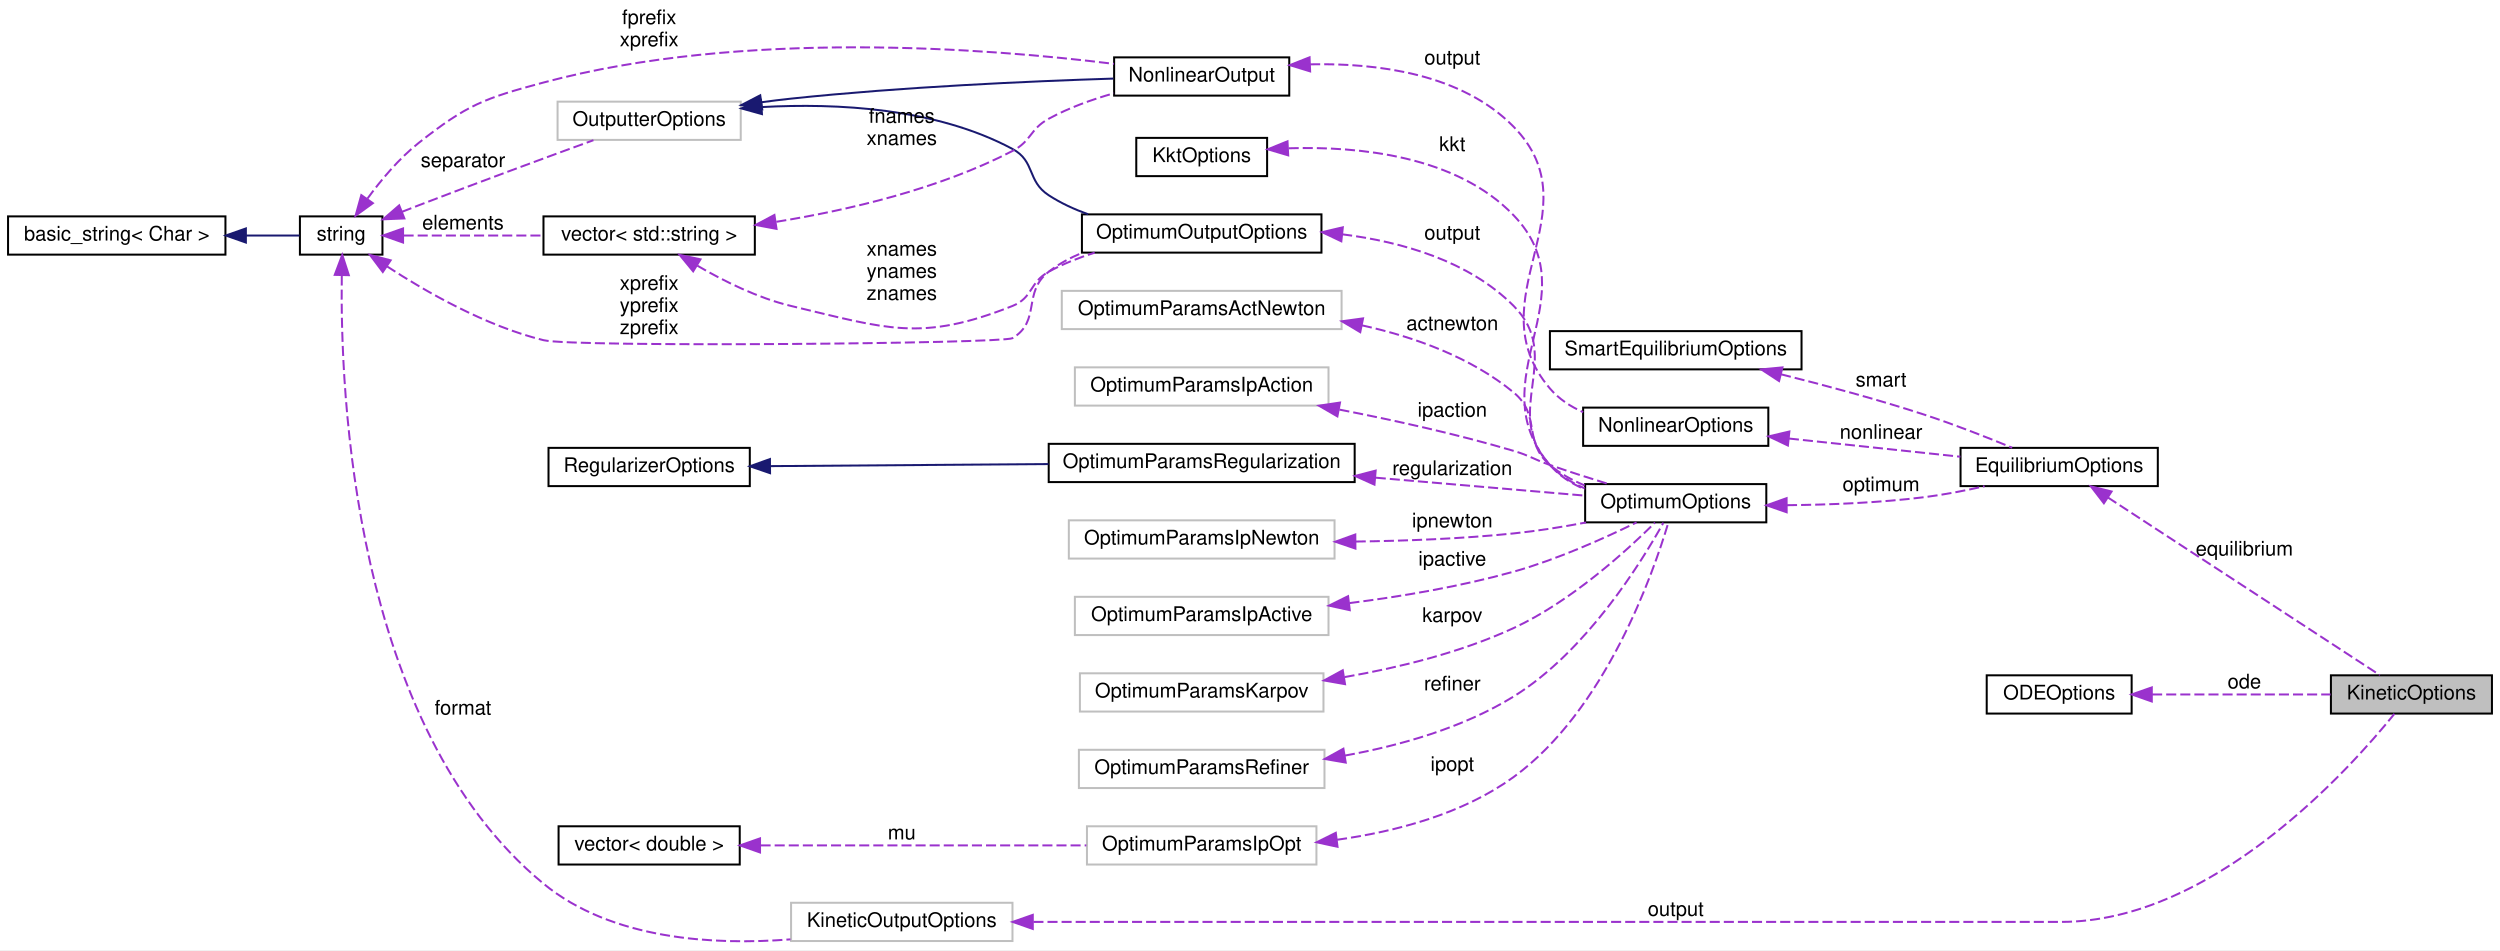
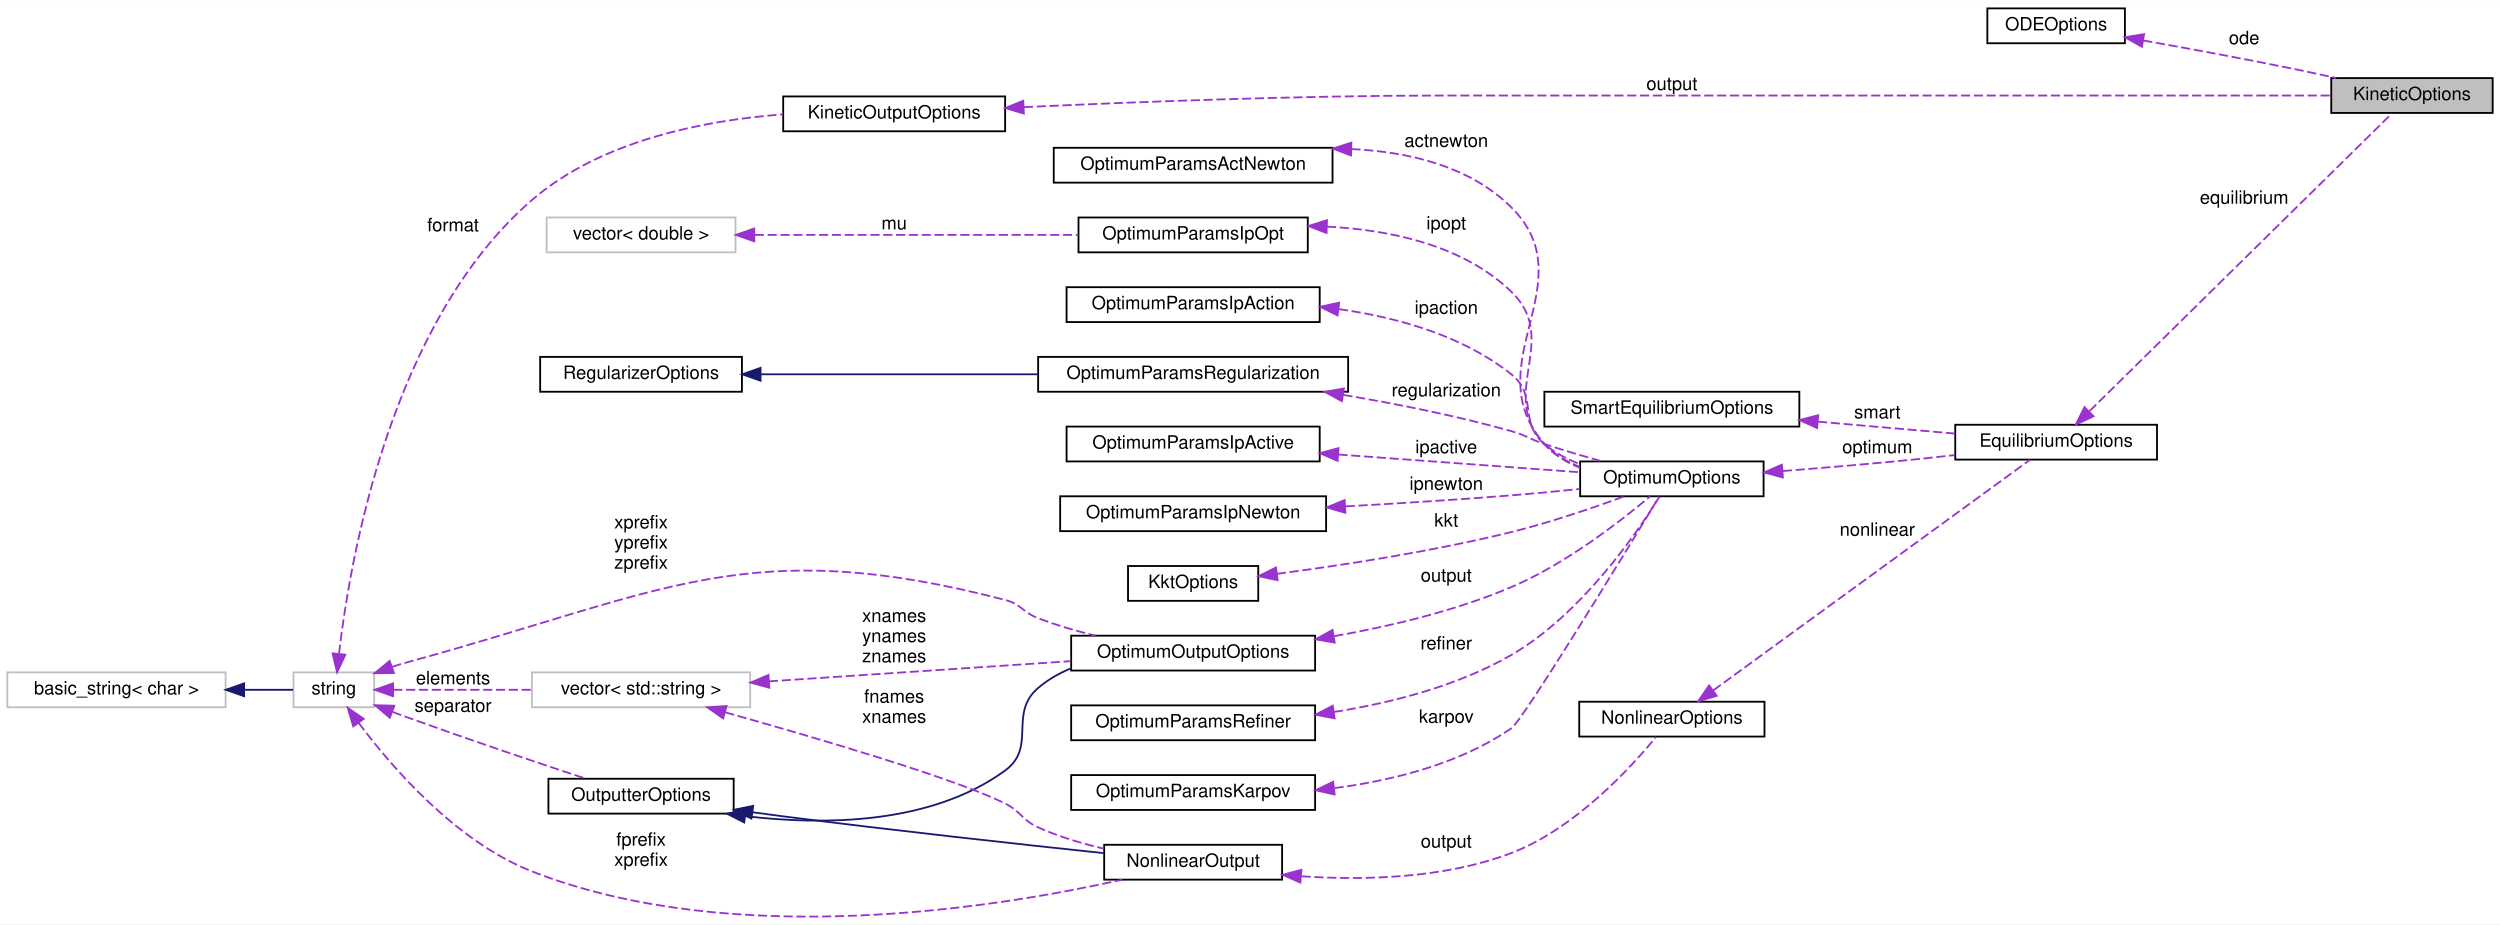
- <svg xmlns="http://www.w3.org/2000/svg" xmlns:xlink="http://www.w3.org/1999/xlink" width="1242pt" height="472pt" viewBox="0.00 0.00 1242.00 472.00">
-   <g id="graph0" class="graph" transform="scale(1 1) rotate(0) translate(4 468)">
-     <polygon fill="white" stroke="transparent" points="-4,4 -4,-468 1238,-468 1238,4 -4,4" />
+ <svg xmlns="http://www.w3.org/2000/svg" xmlns:xlink="http://www.w3.org/1999/xlink" width="1363pt" height="504pt" viewBox="0.00 0.00 1363.00 503.85">
+   <g id="graph0" class="graph" transform="scale(1 1) rotate(0) translate(4 499.85)">
+     <polygon fill="white" stroke="transparent" points="-4,4 -4,-499.85 1359,-499.85 1359,4 -4,4" />
    <g id="node1" class="node">
      <g id="a_node1">
        <a xlink:title="A struct to describe the options for a chemical kinetics calculation.">
-           <polygon fill="#bfbfbf" stroke="black" points="1154,-113.5 1154,-132.5 1234,-132.5 1234,-113.5 1154,-113.5" />
-           <text text-anchor="middle" x="1194" y="-120.5" font-family="Helvetica,sans-Serif" font-size="10.00">KineticOptions</text>
+           <polygon fill="#bfbfbf" stroke="black" points="1267,-438.35 1267,-457.35 1355,-457.35 1355,-438.35 1267,-438.35" />
+           <text text-anchor="middle" x="1311" y="-445.35" font-family="Helvetica,sans-Serif" font-size="10.00">KineticOptions</text>
        </a>
      </g>
    </g>
    <g id="node2" class="node">
      <g id="a_node2">
-         <a xlink:href="structReaktoro_1_1EquilibriumOptions.html" target="_top" xlink:title="The options for the equilibrium calculations.">
-           <polygon fill="white" stroke="black" points="970,-226.5 970,-245.5 1068,-245.5 1068,-226.5 970,-226.5" />
-           <text text-anchor="middle" x="1019" y="-233.5" font-family="Helvetica,sans-Serif" font-size="10.00">EquilibriumOptions</text>
+         <a xlink:href="structReaktoro_1_1ODEOptions.html" target="_top" xlink:title="A struct that defines the options for the ODESolver.">
+           <polygon fill="white" stroke="black" points="1079.5,-476.35 1079.5,-495.35 1154.5,-495.35 1154.5,-476.35 1079.5,-476.35" />
+           <text text-anchor="middle" x="1117" y="-483.35" font-family="Helvetica,sans-Serif" font-size="10.00">ODEOptions</text>
        </a>
      </g>
    </g>
    <g id="edge1" class="edge">
-       <path fill="none" stroke="#9a32cd" stroke-dasharray="5,2" d="M1043.2,-220.85C1079.38,-197.22 1148.19,-152.27 1178.29,-132.61" />
-       <polygon fill="#9a32cd" stroke="#9a32cd" points="1041.21,-217.97 1034.75,-226.37 1045.04,-223.83 1041.21,-217.97" />
-       <text text-anchor="middle" x="1111" y="-192" font-family="Helvetica,sans-Serif" font-size="10.00"> equilibrium</text>
+       <path fill="none" stroke="#9a32cd" stroke-dasharray="5,2" d="M1164.49,-477.85C1189.57,-473.41 1221.04,-467.62 1249,-461.85 1255.7,-460.47 1262.8,-458.92 1269.7,-457.37" />
+       <polygon fill="#9a32cd" stroke="#9a32cd" points="1163.75,-474.43 1154.51,-479.61 1164.96,-481.32 1163.75,-474.43" />
+       <text text-anchor="middle" x="1219.5" y="-475.85" font-family="Helvetica,sans-Serif" font-size="10.00"> ode</text>
    </g>
    <g id="node3" class="node">
      <g id="a_node3">
-         <a xlink:href="structReaktoro_1_1OptimumOptions.html" target="_top" xlink:title="A type that describes the options of a optimisation calculation.">
-           <polygon fill="white" stroke="black" points="783.5,-208.5 783.5,-227.5 873.5,-227.5 873.5,-208.5 783.5,-208.5" />
-           <text text-anchor="middle" x="828.5" y="-215.5" font-family="Helvetica,sans-Serif" font-size="10.00">OptimumOptions</text>
+         <a xlink:href="structReaktoro_1_1KineticOutputOptions.html" target="_top" xlink:title=" ">
+           <polygon fill="white" stroke="black" points="423,-428.35 423,-447.35 544,-447.35 544,-428.35 423,-428.35" />
+           <text text-anchor="middle" x="483.5" y="-435.35" font-family="Helvetica,sans-Serif" font-size="10.00">KineticOutputOptions</text>
        </a>
      </g>
    </g>
    <g id="edge2" class="edge">
-       <path fill="none" stroke="#9a32cd" stroke-dasharray="5,2" d="M883.78,-217.02C905.12,-217.23 929.78,-218.23 952,-221 961.79,-222.22 972.27,-224.26 981.92,-226.44" />
-       <polygon fill="#9a32cd" stroke="#9a32cd" points="883.61,-213.51 873.6,-216.97 883.58,-220.51 883.61,-213.51" />
-       <text text-anchor="middle" x="930.5" y="-224" font-family="Helvetica,sans-Serif" font-size="10.00"> optimum</text>
+       <path fill="none" stroke="#9a32cd" stroke-dasharray="5,2" d="M554.26,-441.5C614.84,-444.36 704.94,-447.85 783.5,-447.85 783.5,-447.85 783.5,-447.85 1118,-447.85 1169.17,-447.85 1228,-447.85 1266.92,-447.85" />
+       <polygon fill="#9a32cd" stroke="#9a32cd" points="554.2,-438 544.05,-441.02 553.87,-444.99 554.2,-438" />
+       <text text-anchor="middle" x="907.5" y="-450.85" font-family="Helvetica,sans-Serif" font-size="10.00"> output</text>
    </g>
    <g id="node4" class="node">
      <g id="a_node4">
+         <a xlink:title="STL class.">
+           <polygon fill="white" stroke="#bfbfbf" points="156,-114.35 156,-133.35 200,-133.35 200,-114.35 156,-114.35" />
+           <text text-anchor="middle" x="178" y="-121.35" font-family="Helvetica,sans-Serif" font-size="10.00">string</text>
+         </a>
+       </g>
+     </g>
+     <g id="edge3" class="edge">
+       <path fill="none" stroke="#9a32cd" stroke-dasharray="5,2" d="M180.82,-143.43C186.51,-192.94 208.5,-323.94 286,-390.85 323.7,-423.4 380.04,-434.3 422.73,-437.56" />
+       <polygon fill="#9a32cd" stroke="#9a32cd" points="184.29,-142.99 179.77,-133.41 177.33,-143.72 184.29,-142.99" />
+       <text text-anchor="middle" x="243" y="-373.85" font-family="Helvetica,sans-Serif" font-size="10.00"> format</text>
+     </g>
+     <g id="node19" class="node">
+       <g id="a_node19">
        <a xlink:href="structReaktoro_1_1OptimumOutputOptions.html" target="_top" xlink:title="A type that describes the options for the output of a optimisation calculation.">
-           <polygon fill="white" stroke="black" points="533.5,-342.5 533.5,-361.5 652.5,-361.5 652.5,-342.5 533.5,-342.5" />
-           <text text-anchor="middle" x="593" y="-349.5" font-family="Helvetica,sans-Serif" font-size="10.00">OptimumOutputOptions</text>
-         </a>
-       </g>
-     </g>
-     <g id="edge3" class="edge">
-       <path fill="none" stroke="#9a32cd" stroke-dasharray="5,2" d="M662.78,-351.6C692.66,-347.85 725.82,-338.3 748,-316 773.39,-290.46 741.52,-263.41 766,-237 770.71,-231.92 776.75,-228.18 783.19,-225.44" />
-       <polygon fill="#9a32cd" stroke="#9a32cd" points="662.37,-348.12 652.79,-352.66 663.11,-355.08 662.37,-348.12" />
-       <text text-anchor="middle" x="717.5" y="-349" font-family="Helvetica,sans-Serif" font-size="10.00"> output</text>
+           <polygon fill="white" stroke="black" points="580,-134.35 580,-153.35 713,-153.35 713,-134.35 580,-134.35" />
+           <text text-anchor="middle" x="646.5" y="-141.35" font-family="Helvetica,sans-Serif" font-size="10.00">OptimumOutputOptions</text>
+         </a>
+       </g>
+     </g>
+     <g id="edge21" class="edge">
+       <path fill="none" stroke="#9a32cd" stroke-dasharray="5,2" d="M209.88,-136.38C212.6,-137.28 215.34,-138.13 218,-138.85 358.56,-177.11 402.98,-209.39 544,-172.85 552.86,-170.56 553.45,-166.12 562,-162.85 571.86,-159.08 582.67,-155.94 593.15,-153.37" />
+       <polygon fill="#9a32cd" stroke="#9a32cd" points="210.79,-132.99 200.2,-132.9 208.42,-139.57 210.79,-132.99" />
+       <text text-anchor="middle" x="345.5" y="-211.85" font-family="Helvetica,sans-Serif" font-size="10.00"> xprefix</text>
+       <text text-anchor="middle" x="345.5" y="-200.85" font-family="Helvetica,sans-Serif" font-size="10.00">yprefix</text>
+       <text text-anchor="middle" x="345.5" y="-189.85" font-family="Helvetica,sans-Serif" font-size="10.00">zprefix</text>
+     </g>
+     <g id="node20" class="node">
+       <g id="a_node20">
+         <a xlink:href="structReaktoro_1_1OutputterOptions.html" target="_top" xlink:title=" ">
+           <polygon fill="white" stroke="black" points="295,-56.35 295,-75.35 396,-75.35 396,-56.35 295,-56.35" />
+           <text text-anchor="middle" x="345.5" y="-63.35" font-family="Helvetica,sans-Serif" font-size="10.00">OutputterOptions</text>
+         </a>
+       </g>
+     </g>
+     <g id="edge20" class="edge">
+       <path fill="none" stroke="#9a32cd" stroke-dasharray="5,2" d="M210.03,-111.79C212.72,-110.78 215.4,-109.79 218,-108.85 251.15,-96.85 289.53,-83.94 315.24,-75.43" />
+       <polygon fill="#9a32cd" stroke="#9a32cd" points="208.51,-108.62 200.4,-115.45 210.99,-115.17 208.51,-108.62" />
+       <text text-anchor="middle" x="243" y="-111.85" font-family="Helvetica,sans-Serif" font-size="10.00"> separator</text>
+     </g>
+     <g id="node21" class="node">
+       <g id="a_node21">
+         <a xlink:title=" ">
+           <polygon fill="white" stroke="#bfbfbf" points="286,-114.35 286,-133.35 405,-133.35 405,-114.35 286,-114.35" />
+           <text text-anchor="middle" x="345.5" y="-121.35" font-family="Helvetica,sans-Serif" font-size="10.00">vector&lt; std::string &gt;</text>
+         </a>
+       </g>
+     </g>
+     <g id="edge23" class="edge">
+       <path fill="none" stroke="#9a32cd" stroke-dasharray="5,2" d="M210.39,-123.85C231.69,-123.85 260.48,-123.85 285.93,-123.85" />
+       <polygon fill="#9a32cd" stroke="#9a32cd" points="210.3,-120.35 200.3,-123.85 210.3,-127.35 210.3,-120.35" />
+       <text text-anchor="middle" x="243" y="-126.85" font-family="Helvetica,sans-Serif" font-size="10.00"> elements</text>
+     </g>
+     <g id="node23" class="node">
+       <g id="a_node23">
+         <a xlink:href="structReaktoro_1_1NonlinearOutput.html" target="_top" xlink:title="A type that describes the options for the output of a non-linear problem calculation.">
+           <polygon fill="white" stroke="black" points="598,-20.35 598,-39.35 695,-39.35 695,-20.35 598,-20.35" />
+           <text text-anchor="middle" x="646.5" y="-27.35" font-family="Helvetica,sans-Serif" font-size="10.00">NonlinearOutput</text>
+         </a>
+       </g>
+     </g>
+     <g id="edge27" class="edge">
+       <path fill="none" stroke="#9a32cd" stroke-dasharray="5,2" d="M191.53,-105.83C209.32,-82.01 244.42,-41.14 286,-24.85 396.28,18.34 540.59,-5.24 607.89,-20.34" />
+       <polygon fill="#9a32cd" stroke="#9a32cd" points="188.61,-103.89 185.58,-114.04 194.28,-108 188.61,-103.89" />
+       <text text-anchor="middle" x="345.5" y="-38.85" font-family="Helvetica,sans-Serif" font-size="10.00"> fprefix</text>
+       <text text-anchor="middle" x="345.5" y="-27.85" font-family="Helvetica,sans-Serif" font-size="10.00">xprefix</text>
    </g>
    <g id="node5" class="node">
      <g id="a_node5">
-         <a xlink:href="structReaktoro_1_1OutputterOptions.html" target="_top" xlink:title=" ">
-           <polygon fill="white" stroke="#bfbfbf" points="273,-398.5 273,-417.5 364,-417.5 364,-398.5 273,-398.5" />
-           <text text-anchor="middle" x="318.5" y="-405.5" font-family="Helvetica,sans-Serif" font-size="10.00">OutputterOptions</text>
+         <a xlink:title="STL class.">
+           <polygon fill="white" stroke="#bfbfbf" points="0,-114.35 0,-133.35 119,-133.35 119,-114.35 0,-114.35" />
+           <text text-anchor="middle" x="59.5" y="-121.35" font-family="Helvetica,sans-Serif" font-size="10.00">basic_string&lt; char &gt;</text>
        </a>
      </g>
    </g>
    <g id="edge4" class="edge">
-       <path fill="none" stroke="midnightblue" d="M374.51,-414.81C411.78,-416.86 460.98,-414.39 499,-394 510.44,-387.86 506.12,-378.09 517,-371 522.96,-367.11 529.67,-364.02 536.56,-361.56" />
-       <polygon fill="midnightblue" stroke="midnightblue" points="374.54,-411.31 364.33,-414.13 374.07,-418.29 374.54,-411.31" />
-     </g>
-     <g id="node21" class="node">
-       <g id="a_node21">
-         <a xlink:href="structReaktoro_1_1NonlinearOutput.html" target="_top" xlink:title="A type that describes the options for the output of a non-linear problem calculation.">
-           <polygon fill="white" stroke="black" points="549.5,-420.5 549.5,-439.5 636.5,-439.5 636.5,-420.5 549.5,-420.5" />
-           <text text-anchor="middle" x="593" y="-427.5" font-family="Helvetica,sans-Serif" font-size="10.00">NonlinearOutput</text>
-         </a>
-       </g>
-     </g>
-     <g id="edge23" class="edge">
-       <path fill="none" stroke="midnightblue" d="M374.37,-417.22C379.31,-417.89 384.24,-418.5 389,-419 444.1,-424.84 507.97,-427.65 549.13,-428.96" />
-       <polygon fill="midnightblue" stroke="midnightblue" points="374.67,-413.73 364.27,-415.78 373.68,-420.66 374.67,-413.73" />
+       <path fill="none" stroke="midnightblue" d="M129.21,-123.85C138.82,-123.85 148.05,-123.85 155.78,-123.85" />
+       <polygon fill="midnightblue" stroke="midnightblue" points="129.09,-120.35 119.09,-123.85 129.09,-127.35 129.09,-120.35" />
    </g>
    <g id="node6" class="node">
      <g id="a_node6">
-         <a xlink:title=" ">
-           <polygon fill="white" stroke="black" points="145,-341.5 145,-360.5 186,-360.5 186,-341.5 145,-341.5" />
-           <text text-anchor="middle" x="165.5" y="-348.5" font-family="Helvetica,sans-Serif" font-size="10.00">string</text>
-         </a>
-       </g>
-     </g>
-     <g id="edge7" class="edge">
-       <path fill="none" stroke="#9a32cd" stroke-dasharray="5,2" d="M188.2,-335.71C207.57,-323.06 237.24,-306.06 266,-299 280.85,-295.35 494.41,-297.25 499,-300 513.33,-308.58 503.8,-322.76 517,-333 521.99,-336.87 527.67,-339.96 533.63,-342.42" />
-       <polygon fill="#9a32cd" stroke="#9a32cd" points="186.17,-332.86 179.82,-341.34 190.07,-338.67 186.17,-332.86" />
-       <text text-anchor="middle" x="318.5" y="-324" font-family="Helvetica,sans-Serif" font-size="10.00"> xprefix</text>
-       <text text-anchor="middle" x="318.5" y="-313" font-family="Helvetica,sans-Serif" font-size="10.00">yprefix</text>
-       <text text-anchor="middle" x="318.5" y="-302" font-family="Helvetica,sans-Serif" font-size="10.00">zprefix</text>
+         <a xlink:href="structReaktoro_1_1EquilibriumOptions.html" target="_top" xlink:title="The options for the equilibrium calculations.">
+           <polygon fill="white" stroke="black" points="1062,-249.35 1062,-268.35 1172,-268.35 1172,-249.35 1062,-249.35" />
+           <text text-anchor="middle" x="1117" y="-256.35" font-family="Helvetica,sans-Serif" font-size="10.00">EquilibriumOptions</text>
+         </a>
+       </g>
    </g>
    <g id="edge5" class="edge">
-       <path fill="none" stroke="#9a32cd" stroke-dasharray="5,2" d="M195.69,-362.76C198.5,-363.87 201.3,-364.96 204,-366 233.61,-377.4 267.78,-389.96 290.82,-398.35" />
-       <polygon fill="#9a32cd" stroke="#9a32cd" points="196.9,-359.48 186.31,-359.04 194.31,-365.98 196.9,-359.48" />
-       <text text-anchor="middle" x="226" y="-385" font-family="Helvetica,sans-Serif" font-size="10.00"> separator</text>
+       <path fill="none" stroke="#9a32cd" stroke-dasharray="5,2" d="M1135.26,-275.84C1174.43,-314.4 1269.04,-407.53 1300,-438.01" />
+       <polygon fill="#9a32cd" stroke="#9a32cd" points="1137.37,-273 1127.79,-268.48 1132.46,-277.99 1137.37,-273" />
+       <text text-anchor="middle" x="1219.5" y="-388.85" font-family="Helvetica,sans-Serif" font-size="10.00"> equilibrium</text>
+     </g>
+     <g id="node7" class="node">
+       <g id="a_node7">
+         <a xlink:href="structReaktoro_1_1OptimumOptions.html" target="_top" xlink:title="A type that describes the options of a optimisation calculation.">
+           <polygon fill="white" stroke="black" points="857.5,-229.35 857.5,-248.35 957.5,-248.35 957.5,-229.35 857.5,-229.35" />
+           <text text-anchor="middle" x="907.5" y="-236.35" font-family="Helvetica,sans-Serif" font-size="10.00">OptimumOptions</text>
+         </a>
+       </g>
+     </g>
+     <g id="edge6" class="edge">
+       <path fill="none" stroke="#9a32cd" stroke-dasharray="5,2" d="M968.02,-243.12C991.69,-244.97 1019.15,-247.29 1044,-249.85 1049.76,-250.45 1055.78,-251.12 1061.78,-251.82" />
+       <polygon fill="#9a32cd" stroke="#9a32cd" points="968.02,-239.61 957.78,-242.34 967.49,-246.59 968.02,-239.61" />
+       <text text-anchor="middle" x="1019.5" y="-252.85" font-family="Helvetica,sans-Serif" font-size="10.00"> optimum</text>
    </g>
    <g id="node8" class="node">
      <g id="a_node8">
-         <a xlink:title=" ">
-           <polygon fill="white" stroke="black" points="266,-341.5 266,-360.5 371,-360.5 371,-341.5 266,-341.5" />
-           <text text-anchor="middle" x="318.5" y="-348.5" font-family="Helvetica,sans-Serif" font-size="10.00">vector&lt; std::string &gt;</text>
-         </a>
-       </g>
-     </g>
-     <g id="edge9" class="edge">
-       <path fill="none" stroke="#9a32cd" stroke-dasharray="5,2" d="M196.5,-351C216.31,-351 242.78,-351 265.92,-351" />
-       <polygon fill="#9a32cd" stroke="#9a32cd" points="196.24,-347.5 186.24,-351 196.24,-354.5 196.24,-347.5" />
-       <text text-anchor="middle" x="226" y="-354" font-family="Helvetica,sans-Serif" font-size="10.00"> elements</text>
-     </g>
-     <g id="edge24" class="edge">
-       <path fill="none" stroke="#9a32cd" stroke-dasharray="5,2" d="M178.54,-369.32C185.23,-378.48 194.18,-389.24 204,-397 228.02,-415.98 236.43,-419.08 266,-427 364.68,-453.45 486.27,-444.09 549.41,-436.27" />
-       <polygon fill="#9a32cd" stroke="#9a32cd" points="181.24,-367.07 172.66,-360.87 175.5,-371.07 181.24,-367.07" />
-       <text text-anchor="middle" x="318.5" y="-456" font-family="Helvetica,sans-Serif" font-size="10.00"> fprefix</text>
-       <text text-anchor="middle" x="318.5" y="-445" font-family="Helvetica,sans-Serif" font-size="10.00">xprefix</text>
-     </g>
-     <g id="node24" class="node">
-       <g id="a_node24">
-         <a xlink:href="structReaktoro_1_1KineticOutputOptions.html" target="_top" xlink:title=" ">
-           <polygon fill="white" stroke="#bfbfbf" points="389,-0.5 389,-19.5 499,-19.5 499,-0.5 389,-0.5" />
-           <text text-anchor="middle" x="444" y="-7.5" font-family="Helvetica,sans-Serif" font-size="10.00">KineticOutputOptions</text>
-         </a>
-       </g>
-     </g>
-     <g id="edge29" class="edge">
-       <path fill="none" stroke="#9a32cd" stroke-dasharray="5,2" d="M165.8,-331.14C164.96,-273.8 171.14,-107.13 266,-29 299.76,-1.2 350.27,1.68 388.71,-1.32" />
-       <polygon fill="#9a32cd" stroke="#9a32cd" points="162.3,-331.45 166.04,-341.37 169.3,-331.29 162.3,-331.45" />
-       <text text-anchor="middle" x="226" y="-113" font-family="Helvetica,sans-Serif" font-size="10.00"> format</text>
-     </g>
-     <g id="node7" class="node">
-       <g id="a_node7">
-         <a xlink:title=" ">
-           <polygon fill="white" stroke="black" points="0,-341.5 0,-360.5 108,-360.5 108,-341.5 0,-341.5" />
-           <text text-anchor="middle" x="54" y="-348.5" font-family="Helvetica,sans-Serif" font-size="10.00">basic_string&lt; Char &gt;</text>
-         </a>
-       </g>
-     </g>
-     <g id="edge6" class="edge">
-       <path fill="none" stroke="midnightblue" d="M118.23,-351C127.84,-351 137.09,-351 144.76,-351" />
-       <polygon fill="midnightblue" stroke="midnightblue" points="118.15,-347.5 108.15,-351 118.15,-354.5 118.15,-347.5" />
-     </g>
-     <g id="edge8" class="edge">
-       <path fill="none" stroke="#9a32cd" stroke-dasharray="5,2" d="M342.4,-336.05C355.47,-328.41 372.5,-319.92 389,-316 436.56,-304.7 453.57,-297.94 499,-316 509.23,-320.07 507.36,-327.7 517,-333 524.06,-336.88 531.94,-339.99 539.85,-342.47" />
-       <polygon fill="#9a32cd" stroke="#9a32cd" points="340.36,-333.19 333.64,-341.38 344,-339.17 340.36,-333.19" />
-       <text text-anchor="middle" x="444" y="-341" font-family="Helvetica,sans-Serif" font-size="10.00"> xnames</text>
-       <text text-anchor="middle" x="444" y="-330" font-family="Helvetica,sans-Serif" font-size="10.00">ynames</text>
-       <text text-anchor="middle" x="444" y="-319" font-family="Helvetica,sans-Serif" font-size="10.00">znames</text>
-     </g>
-     <g id="edge25" class="edge">
-       <path fill="none" stroke="#9a32cd" stroke-dasharray="5,2" d="M381.69,-357.81C417.52,-363.59 462.54,-374.1 499,-393 508.5,-397.93 507.61,-403.87 517,-409 526.97,-414.44 538.47,-418.58 549.43,-421.67" />
-       <polygon fill="#9a32cd" stroke="#9a32cd" points="381.78,-354.29 371.37,-356.24 380.73,-361.21 381.78,-354.29" />
-       <text text-anchor="middle" x="444" y="-407" font-family="Helvetica,sans-Serif" font-size="10.00"> fnames</text>
-       <text text-anchor="middle" x="444" y="-396" font-family="Helvetica,sans-Serif" font-size="10.00">xnames</text>
+         <a xlink:href="structReaktoro_1_1OptimumParamsIpAction.html" target="_top" xlink:title=" ">
+           <polygon fill="white" stroke="black" points="577.5,-324.35 577.5,-343.35 715.5,-343.35 715.5,-324.35 577.5,-324.35" />
+           <text text-anchor="middle" x="646.5" y="-331.35" font-family="Helvetica,sans-Serif" font-size="10.00">OptimumParamsIpAction</text>
+         </a>
+       </g>
+     </g>
+     <g id="edge7" class="edge">
+       <path fill="none" stroke="#9a32cd" stroke-dasharray="5,2" d="M726,-331.39C758,-326.85 793.59,-316.88 820,-295.85 834.62,-284.21 823.7,-269.88 838,-257.85 843.67,-253.08 850.44,-249.51 857.49,-246.83" />
+       <polygon fill="#9a32cd" stroke="#9a32cd" points="725.24,-327.96 715.76,-332.68 726.11,-334.9 725.24,-327.96" />
+       <text text-anchor="middle" x="784.5" y="-328.85" font-family="Helvetica,sans-Serif" font-size="10.00"> ipaction</text>
    </g>
    <g id="node9" class="node">
      <g id="a_node9">
-         <a xlink:href="structReaktoro_1_1OptimumParamsActNewton.html" target="_top" xlink:title=" ">
-           <polygon fill="white" stroke="#bfbfbf" points="523.5,-304.5 523.5,-323.5 662.5,-323.5 662.5,-304.5 523.5,-304.5" />
-           <text text-anchor="middle" x="593" y="-311.5" font-family="Helvetica,sans-Serif" font-size="10.00">OptimumParamsActNewton</text>
-         </a>
-       </g>
-     </g>
-     <g id="edge10" class="edge">
-       <path fill="none" stroke="#9a32cd" stroke-dasharray="5,2" d="M672.62,-306.37C698.87,-300.56 726.8,-290.48 748,-273 761.8,-261.62 752.36,-248.57 766,-237 771.03,-232.74 777.01,-229.43 783.23,-226.86" />
-       <polygon fill="#9a32cd" stroke="#9a32cd" points="671.77,-302.97 662.67,-308.39 673.16,-309.83 671.77,-302.97" />
-       <text text-anchor="middle" x="717.5" y="-304" font-family="Helvetica,sans-Serif" font-size="10.00"> actnewton</text>
+         <a xlink:href="structReaktoro_1_1OptimumParamsIpOpt.html" target="_top" xlink:title=" ">
+           <polygon fill="white" stroke="black" points="584,-362.35 584,-381.35 709,-381.35 709,-362.35 584,-362.35" />
+           <text text-anchor="middle" x="646.5" y="-369.35" font-family="Helvetica,sans-Serif" font-size="10.00">OptimumParamsIpOpt</text>
+         </a>
+       </g>
+     </g>
+     <g id="edge8" class="edge">
+       <path fill="none" stroke="#9a32cd" stroke-dasharray="5,2" d="M719.46,-376.37C754.09,-374.62 793.69,-366.23 820,-340.85 847.16,-314.64 812.08,-285.29 838,-257.85 843.25,-252.29 849.98,-248.31 857.16,-245.46" />
+       <polygon fill="#9a32cd" stroke="#9a32cd" points="719.24,-372.88 709.36,-376.71 719.47,-379.87 719.24,-372.88" />
+       <text text-anchor="middle" x="784.5" y="-374.85" font-family="Helvetica,sans-Serif" font-size="10.00"> ipopt</text>
    </g>
    <g id="node10" class="node">
      <g id="a_node10">
-         <a xlink:href="structReaktoro_1_1OptimumParamsIpAction.html" target="_top" xlink:title=" ">
-           <polygon fill="white" stroke="#bfbfbf" points="530,-266.5 530,-285.5 656,-285.5 656,-266.5 530,-266.5" />
-           <text text-anchor="middle" x="593" y="-273.5" font-family="Helvetica,sans-Serif" font-size="10.00">OptimumParamsIpAction</text>
-         </a>
-       </g>
-     </g>
-     <g id="edge11" class="edge">
-       <path fill="none" stroke="#9a32cd" stroke-dasharray="5,2" d="M661.42,-264.51C688.57,-259.23 720.02,-252.28 748,-244 756.23,-241.56 757.89,-239.82 766,-237 775.39,-233.73 785.69,-230.43 795.12,-227.53" />
-       <polygon fill="#9a32cd" stroke="#9a32cd" points="660.41,-261.14 651.24,-266.45 661.72,-268.01 660.41,-261.14" />
-       <text text-anchor="middle" x="717.5" y="-261" font-family="Helvetica,sans-Serif" font-size="10.00"> ipaction</text>
+         <a xlink:title=" ">
+           <polygon fill="white" stroke="#bfbfbf" points="294,-362.35 294,-381.35 397,-381.35 397,-362.35 294,-362.35" />
+           <text text-anchor="middle" x="345.5" y="-369.35" font-family="Helvetica,sans-Serif" font-size="10.00">vector&lt; double &gt;</text>
+         </a>
+       </g>
+     </g>
+     <g id="edge9" class="edge">
+       <path fill="none" stroke="#9a32cd" stroke-dasharray="5,2" d="M407.53,-371.85C458.99,-371.85 532.29,-371.85 583.91,-371.85" />
+       <polygon fill="#9a32cd" stroke="#9a32cd" points="407.22,-368.35 397.22,-371.85 407.22,-375.35 407.22,-368.35" />
+       <text text-anchor="middle" x="483.5" y="-374.85" font-family="Helvetica,sans-Serif" font-size="10.00"> mu</text>
    </g>
    <g id="node11" class="node">
      <g id="a_node11">
-         <a xlink:href="structReaktoro_1_1OptimumParamsIpOpt.html" target="_top" xlink:title=" ">
-           <polygon fill="white" stroke="#bfbfbf" points="536,-38.5 536,-57.5 650,-57.5 650,-38.5 536,-38.5" />
-           <text text-anchor="middle" x="593" y="-45.5" font-family="Helvetica,sans-Serif" font-size="10.00">OptimumParamsIpOpt</text>
-         </a>
-       </g>
-     </g>
-     <g id="edge12" class="edge">
-       <path fill="none" stroke="#9a32cd" stroke-dasharray="5,2" d="M660.25,-50.81C689.44,-54.86 722.76,-63.61 748,-82 793.54,-115.17 817.27,-183.02 824.8,-208.26" />
-       <polygon fill="#9a32cd" stroke="#9a32cd" points="660.48,-47.31 650.12,-49.56 659.62,-54.26 660.48,-47.31" />
-       <text text-anchor="middle" x="717.5" y="-85" font-family="Helvetica,sans-Serif" font-size="10.00"> ipopt</text>
+         <a xlink:href="structReaktoro_1_1OptimumParamsIpActive.html" target="_top" xlink:title=" ">
+           <polygon fill="white" stroke="black" points="577.5,-248.35 577.5,-267.35 715.5,-267.35 715.5,-248.35 577.5,-248.35" />
+           <text text-anchor="middle" x="646.5" y="-255.35" font-family="Helvetica,sans-Serif" font-size="10.00">OptimumParamsIpActive</text>
+         </a>
+       </g>
+     </g>
+     <g id="edge10" class="edge">
+       <path fill="none" stroke="#9a32cd" stroke-dasharray="5,2" d="M725.66,-252.12C768.45,-248.98 820.16,-245.18 857.31,-242.46" />
+       <polygon fill="#9a32cd" stroke="#9a32cd" points="725.27,-248.64 715.55,-252.86 725.78,-255.62 725.27,-248.64" />
+       <text text-anchor="middle" x="784.5" y="-252.85" font-family="Helvetica,sans-Serif" font-size="10.00"> ipactive</text>
    </g>
    <g id="node12" class="node">
      <g id="a_node12">
-         <a xlink:title=" ">
-           <polygon fill="white" stroke="black" points="273.5,-38.5 273.5,-57.5 363.5,-57.5 363.5,-38.5 273.5,-38.5" />
-           <text text-anchor="middle" x="318.5" y="-45.5" font-family="Helvetica,sans-Serif" font-size="10.00">vector&lt; double &gt;</text>
-         </a>
-       </g>
-     </g>
-     <g id="edge13" class="edge">
-       <path fill="none" stroke="#9a32cd" stroke-dasharray="5,2" d="M373.85,-48C420.75,-48 488.23,-48 535.69,-48" />
-       <polygon fill="#9a32cd" stroke="#9a32cd" points="373.58,-44.5 363.58,-48 373.58,-51.5 373.58,-44.5" />
-       <text text-anchor="middle" x="444" y="-51" font-family="Helvetica,sans-Serif" font-size="10.00"> mu</text>
+         <a xlink:href="structReaktoro_1_1OptimumParamsIpNewton.html" target="_top" xlink:title=" ">
+           <polygon fill="white" stroke="black" points="574,-210.35 574,-229.35 719,-229.35 719,-210.35 574,-210.35" />
+           <text text-anchor="middle" x="646.5" y="-217.35" font-family="Helvetica,sans-Serif" font-size="10.00">OptimumParamsIpNewton</text>
+         </a>
+       </g>
+     </g>
+     <g id="edge11" class="edge">
+       <path fill="none" stroke="#9a32cd" stroke-dasharray="5,2" d="M729.67,-223.85C758.28,-225.44 790.57,-227.47 820,-229.85 832.04,-230.83 845,-232.07 857.13,-233.32" />
+       <polygon fill="#9a32cd" stroke="#9a32cd" points="729.49,-220.33 719.31,-223.28 729.1,-227.32 729.49,-220.33" />
+       <text text-anchor="middle" x="784.5" y="-232.85" font-family="Helvetica,sans-Serif" font-size="10.00"> ipnewton</text>
    </g>
    <g id="node13" class="node">
      <g id="a_node13">
-         <a xlink:href="structReaktoro_1_1OptimumParamsIpNewton.html" target="_top" xlink:title=" ">
-           <polygon fill="white" stroke="#bfbfbf" points="527,-190.5 527,-209.5 659,-209.5 659,-190.5 527,-190.5" />
-           <text text-anchor="middle" x="593" y="-197.5" font-family="Helvetica,sans-Serif" font-size="10.00">OptimumParamsIpNewton</text>
-         </a>
-       </g>
-     </g>
-     <g id="edge14" class="edge">
-       <path fill="none" stroke="#9a32cd" stroke-dasharray="5,2" d="M669.51,-198.96C694.54,-199.28 722.52,-200.37 748,-203 759.74,-204.21 772.33,-206.24 783.95,-208.43" />
-       <polygon fill="#9a32cd" stroke="#9a32cd" points="669.37,-195.46 659.34,-198.87 669.31,-202.46 669.37,-195.46" />
-       <text text-anchor="middle" x="717.5" y="-206" font-family="Helvetica,sans-Serif" font-size="10.00"> ipnewton</text>
+         <a xlink:href="structReaktoro_1_1KktOptions.html" target="_top" xlink:title="A type to describe the options for the KKT calculation.">
+           <polygon fill="white" stroke="black" points="611,-172.35 611,-191.35 682,-191.35 682,-172.35 611,-172.35" />
+           <text text-anchor="middle" x="646.5" y="-179.35" font-family="Helvetica,sans-Serif" font-size="10.00">KktOptions</text>
+         </a>
+       </g>
+     </g>
+     <g id="edge12" class="edge">
+       <path fill="none" stroke="#9a32cd" stroke-dasharray="5,2" d="M692.13,-187.07C727.19,-191.65 777.11,-199.25 820,-209.85 841.07,-215.06 864.36,-222.99 881.46,-229.25" />
+       <polygon fill="#9a32cd" stroke="#9a32cd" points="692.56,-183.6 682.2,-185.8 691.67,-190.54 692.56,-183.6" />
+       <text text-anchor="middle" x="784.5" y="-212.85" font-family="Helvetica,sans-Serif" font-size="10.00"> kkt</text>
    </g>
    <g id="node14" class="node">
      <g id="a_node14">
-         <a xlink:href="structReaktoro_1_1OptimumParamsIpActive.html" target="_top" xlink:title=" ">
-           <polygon fill="white" stroke="#bfbfbf" points="530,-152.5 530,-171.5 656,-171.5 656,-152.5 530,-152.5" />
-           <text text-anchor="middle" x="593" y="-159.5" font-family="Helvetica,sans-Serif" font-size="10.00">OptimumParamsIpActive</text>
-         </a>
-       </g>
-     </g>
-     <g id="edge15" class="edge">
-       <path fill="none" stroke="#9a32cd" stroke-dasharray="5,2" d="M666.39,-168.38C692.43,-171.7 721.83,-176.67 748,-184 769.68,-190.07 793.25,-200.7 809.05,-208.46" />
-       <polygon fill="#9a32cd" stroke="#9a32cd" points="666.57,-164.87 656.22,-167.13 665.72,-171.82 666.57,-164.87" />
-       <text text-anchor="middle" x="717.5" y="-187" font-family="Helvetica,sans-Serif" font-size="10.00"> ipactive</text>
+         <a xlink:href="structReaktoro_1_1OptimumParamsRegularization.html" target="_top" xlink:title="A type that describes the regularization options for the optimisation calculation.">
+           <polygon fill="white" stroke="black" points="562,-286.35 562,-305.35 731,-305.35 731,-286.35 562,-286.35" />
+           <text text-anchor="middle" x="646.5" y="-293.35" font-family="Helvetica,sans-Serif" font-size="10.00">OptimumParamsRegularization</text>
+         </a>
+       </g>
+     </g>
+     <g id="edge13" class="edge">
+       <path fill="none" stroke="#9a32cd" stroke-dasharray="5,2" d="M728.42,-284.62C757.57,-279.71 790.52,-273.15 820,-264.85 828.26,-262.53 829.85,-260.56 838,-257.85 848.07,-254.51 859.11,-251.26 869.32,-248.43" />
+       <polygon fill="#9a32cd" stroke="#9a32cd" points="727.58,-281.21 718.28,-286.29 728.71,-288.12 727.58,-281.21" />
+       <text text-anchor="middle" x="784.5" y="-283.85" font-family="Helvetica,sans-Serif" font-size="10.00"> regularization</text>
    </g>
    <g id="node15" class="node">
      <g id="a_node15">
-         <a xlink:href="structReaktoro_1_1OptimumParamsKarpov.html" target="_top" xlink:title=" ">
-           <polygon fill="white" stroke="#bfbfbf" points="532.5,-114.5 532.5,-133.5 653.5,-133.5 653.5,-114.5 532.5,-114.5" />
-           <text text-anchor="middle" x="593" y="-121.5" font-family="Helvetica,sans-Serif" font-size="10.00">OptimumParamsKarpov</text>
-         </a>
-       </g>
-     </g>
-     <g id="edge16" class="edge">
-       <path fill="none" stroke="#9a32cd" stroke-dasharray="5,2" d="M663.97,-131.62C691.1,-136.33 721.85,-143.89 748,-156 776.59,-169.24 804.28,-194.51 818.2,-208.35" />
-       <polygon fill="#9a32cd" stroke="#9a32cd" points="664.21,-128.11 653.77,-129.95 663.08,-135.02 664.21,-128.11" />
-       <text text-anchor="middle" x="717.5" y="-159" font-family="Helvetica,sans-Serif" font-size="10.00"> karpov</text>
+         <a xlink:href="structReaktoro_1_1RegularizerOptions.html" target="_top" xlink:title="A type that describes the options for regularizing linear constraints.">
+           <polygon fill="white" stroke="black" points="290.5,-286.35 290.5,-305.35 400.5,-305.35 400.5,-286.35 290.5,-286.35" />
+           <text text-anchor="middle" x="345.5" y="-293.35" font-family="Helvetica,sans-Serif" font-size="10.00">RegularizerOptions</text>
+         </a>
+       </g>
+     </g>
+     <g id="edge14" class="edge">
+       <path fill="none" stroke="midnightblue" d="M410.68,-295.85C454.86,-295.85 513.96,-295.85 561.83,-295.85" />
+       <polygon fill="midnightblue" stroke="midnightblue" points="410.65,-292.35 400.65,-295.85 410.65,-299.35 410.65,-292.35" />
    </g>
    <g id="node16" class="node">
      <g id="a_node16">
        <a xlink:href="structReaktoro_1_1OptimumParamsRefiner.html" target="_top" xlink:title=" ">
-           <polygon fill="white" stroke="#bfbfbf" points="532,-76.5 532,-95.5 654,-95.5 654,-76.5 532,-76.5" />
-           <text text-anchor="middle" x="593" y="-83.5" font-family="Helvetica,sans-Serif" font-size="10.00">OptimumParamsRefiner</text>
-         </a>
-       </g>
-     </g>
-     <g id="edge17" class="edge">
-       <path fill="none" stroke="#9a32cd" stroke-dasharray="5,2" d="M664.15,-92.63C691.83,-97.65 722.95,-106.49 748,-122 784.06,-144.33 811.51,-188.74 822.39,-208.33" />
-       <polygon fill="#9a32cd" stroke="#9a32cd" points="664.56,-89.15 654.12,-90.94 663.4,-96.05 664.56,-89.15" />
-       <text text-anchor="middle" x="717.5" y="-125" font-family="Helvetica,sans-Serif" font-size="10.00"> refiner</text>
+           <polygon fill="white" stroke="black" points="580,-96.35 580,-115.35 713,-115.35 713,-96.35 580,-96.35" />
+           <text text-anchor="middle" x="646.5" y="-103.35" font-family="Helvetica,sans-Serif" font-size="10.00">OptimumParamsRefiner</text>
+         </a>
+       </g>
+     </g>
+     <g id="edge15" class="edge">
+       <path fill="none" stroke="#9a32cd" stroke-dasharray="5,2" d="M723.29,-111.76C754.83,-116.77 790.81,-125.97 820,-142.85 858.06,-164.87 888.55,-209.44 900.75,-229.13" />
+       <polygon fill="#9a32cd" stroke="#9a32cd" points="723.63,-108.27 713.22,-110.27 722.61,-115.19 723.63,-108.27" />
+       <text text-anchor="middle" x="784.5" y="-145.85" font-family="Helvetica,sans-Serif" font-size="10.00"> refiner</text>
    </g>
    <g id="node17" class="node">
      <g id="a_node17">
-         <a xlink:href="structReaktoro_1_1OptimumParamsRegularization.html" target="_top" xlink:title="A type that describes the regularization options for the optimisation calculation.">
-           <polygon fill="white" stroke="black" points="517,-228.5 517,-247.5 669,-247.5 669,-228.5 517,-228.5" />
-           <text text-anchor="middle" x="593" y="-235.5" font-family="Helvetica,sans-Serif" font-size="10.00">OptimumParamsRegularization</text>
-         </a>
-       </g>
-     </g>
-     <g id="edge18" class="edge">
-       <path fill="none" stroke="#9a32cd" stroke-dasharray="5,2" d="M679.48,-230.68C714.77,-227.66 754.18,-224.28 783.45,-221.77" />
-       <polygon fill="#9a32cd" stroke="#9a32cd" points="678.83,-227.22 669.17,-231.56 679.43,-234.2 678.83,-227.22" />
-       <text text-anchor="middle" x="717.5" y="-232" font-family="Helvetica,sans-Serif" font-size="10.00"> regularization</text>
+         <a xlink:href="structReaktoro_1_1OptimumParamsKarpov.html" target="_top" xlink:title=" ">
+           <polygon fill="white" stroke="black" points="580,-58.35 580,-77.35 713,-77.35 713,-58.35 580,-58.35" />
+           <text text-anchor="middle" x="646.5" y="-65.35" font-family="Helvetica,sans-Serif" font-size="10.00">OptimumParamsKarpov</text>
+         </a>
+       </g>
+     </g>
+     <g id="edge16" class="edge">
+       <path fill="none" stroke="#9a32cd" stroke-dasharray="5,2" d="M723.55,-70.27C755.62,-74.43 791.94,-83.56 820,-102.85 826.14,-107.07 881.94,-198.42 900.52,-228.99" />
+       <polygon fill="#9a32cd" stroke="#9a32cd" points="723.64,-66.76 713.3,-69.09 722.84,-73.71 723.64,-66.76" />
+       <text text-anchor="middle" x="784.5" y="-105.85" font-family="Helvetica,sans-Serif" font-size="10.00"> karpov</text>
    </g>
    <g id="node18" class="node">
      <g id="a_node18">
-         <a xlink:href="structReaktoro_1_1RegularizerOptions.html" target="_top" xlink:title="A type that describes the options for regularizing linear constraints.">
-           <polygon fill="white" stroke="black" points="268.5,-226.5 268.5,-245.5 368.5,-245.5 368.5,-226.5 268.5,-226.5" />
-           <text text-anchor="middle" x="318.5" y="-233.5" font-family="Helvetica,sans-Serif" font-size="10.00">RegularizerOptions</text>
-         </a>
-       </g>
+         <a xlink:href="structReaktoro_1_1OptimumParamsActNewton.html" target="_top" xlink:title=" ">
+           <polygon fill="white" stroke="black" points="570.5,-400.35 570.5,-419.35 722.5,-419.35 722.5,-400.35 570.5,-400.35" />
+           <text text-anchor="middle" x="646.5" y="-407.35" font-family="Helvetica,sans-Serif" font-size="10.00">OptimumParamsActNewton</text>
+         </a>
+       </g>
+     </g>
+     <g id="edge17" class="edge">
+       <path fill="none" stroke="#9a32cd" stroke-dasharray="5,2" d="M732.75,-418.65C764.08,-417.19 797.38,-409.34 820,-386.85 861.06,-346.04 799.85,-301.39 838,-257.85 843.2,-251.91 850.09,-247.75 857.49,-244.86" />
+       <polygon fill="#9a32cd" stroke="#9a32cd" points="732.57,-415.15 722.67,-418.91 732.75,-422.15 732.57,-415.15" />
+       <text text-anchor="middle" x="784.5" y="-419.85" font-family="Helvetica,sans-Serif" font-size="10.00"> actnewton</text>
+     </g>
+     <g id="edge18" class="edge">
+       <path fill="none" stroke="#9a32cd" stroke-dasharray="5,2" d="M723.47,-153.1C754.27,-158.52 789.65,-166.94 820,-179.85 849.78,-192.52 879.96,-216.09 895.6,-229.28" />
+       <polygon fill="#9a32cd" stroke="#9a32cd" points="723.66,-149.58 713.22,-151.37 722.5,-156.48 723.66,-149.58" />
+       <text text-anchor="middle" x="784.5" y="-182.85" font-family="Helvetica,sans-Serif" font-size="10.00"> output</text>
    </g>
    <g id="edge19" class="edge">
-       <path fill="none" stroke="midnightblue" d="M378.53,-236.43C419.09,-236.73 473.26,-237.13 516.89,-237.45" />
-       <polygon fill="midnightblue" stroke="midnightblue" points="378.56,-232.93 368.53,-236.36 378.51,-239.93 378.56,-232.93" />
-     </g>
-     <g id="node19" class="node">
-       <g id="a_node19">
-         <a xlink:href="structReaktoro_1_1KktOptions.html" target="_top" xlink:title="A type to describe the options for the KKT calculation.">
-           <polygon fill="white" stroke="black" points="560.5,-380.5 560.5,-399.5 625.5,-399.5 625.5,-380.5 560.5,-380.5" />
-           <text text-anchor="middle" x="593" y="-387.5" font-family="Helvetica,sans-Serif" font-size="10.00">KktOptions</text>
-         </a>
-       </g>
-     </g>
-     <g id="edge20" class="edge">
-       <path fill="none" stroke="#9a32cd" stroke-dasharray="5,2" d="M636.2,-394.33C671.17,-395.41 719.59,-390.63 748,-361 786.54,-320.8 729.8,-279.32 766,-237 770.65,-231.57 776.82,-227.66 783.45,-224.86" />
-       <polygon fill="#9a32cd" stroke="#9a32cd" points="635.97,-390.82 625.81,-393.83 635.63,-397.81 635.97,-390.82" />
-       <text text-anchor="middle" x="717.5" y="-393" font-family="Helvetica,sans-Serif" font-size="10.00"> kkt</text>
-     </g>
-     <g id="node20" class="node">
-       <g id="a_node20">
-         <a xlink:href="structReaktoro_1_1NonlinearOptions.html" target="_top" xlink:title="A type that describes the options for the solution of a non-linear problem.">
-           <polygon fill="white" stroke="black" points="782.5,-246.5 782.5,-265.5 874.5,-265.5 874.5,-246.5 782.5,-246.5" />
-           <text text-anchor="middle" x="828.5" y="-253.5" font-family="Helvetica,sans-Serif" font-size="10.00">NonlinearOptions</text>
-         </a>
-       </g>
-     </g>
-     <g id="edge21" class="edge">
-       <path fill="none" stroke="#9a32cd" stroke-dasharray="5,2" d="M884.72,-250.14C911.73,-247.27 943.94,-243.86 969.92,-241.1" />
-       <polygon fill="#9a32cd" stroke="#9a32cd" points="884.23,-246.67 874.65,-251.21 884.96,-253.63 884.23,-246.67" />
-       <text text-anchor="middle" x="930.5" y="-250" font-family="Helvetica,sans-Serif" font-size="10.00"> nonlinear</text>
+       <path fill="none" stroke="midnightblue" d="M402.27,-54.98C445.08,-49.87 503.52,-50.3 544,-79.85 561.4,-92.55 545.62,-110.86 562,-124.85 567.2,-129.29 573.23,-132.75 579.62,-135.44" />
+       <polygon fill="midnightblue" stroke="midnightblue" points="401.75,-51.51 392.29,-56.3 402.67,-58.45 401.75,-51.51" />
+     </g>
+     <g id="edge26" class="edge">
+       <path fill="none" stroke="midnightblue" d="M406.35,-57.06C411.98,-56.29 417.59,-55.54 423,-54.85 483.15,-47.15 552.61,-39.55 597.71,-34.79" />
+       <polygon fill="midnightblue" stroke="midnightblue" points="405.68,-53.62 396.26,-58.47 406.65,-60.56 405.68,-53.62" />
    </g>
    <g id="edge22" class="edge">
-       <path fill="none" stroke="#9a32cd" stroke-dasharray="5,2" d="M646.87,-436.04C680.44,-436.75 722.27,-431.34 748,-405 788.76,-363.28 728.23,-319.45 766,-275 770.41,-269.81 776.22,-266.01 782.5,-263.24" />
-       <polygon fill="#9a32cd" stroke="#9a32cd" points="646.87,-432.54 636.74,-435.64 646.59,-439.53 646.87,-432.54" />
-       <text text-anchor="middle" x="717.5" y="-436" font-family="Helvetica,sans-Serif" font-size="10.00"> output</text>
+       <path fill="none" stroke="#9a32cd" stroke-dasharray="5,2" d="M415.2,-128.45C464.71,-131.76 531.12,-136.2 579.9,-139.46" />
+       <polygon fill="#9a32cd" stroke="#9a32cd" points="415.43,-124.95 405.22,-127.78 414.96,-131.94 415.43,-124.95" />
+       <text text-anchor="middle" x="483.5" y="-160.85" font-family="Helvetica,sans-Serif" font-size="10.00"> xnames</text>
+       <text text-anchor="middle" x="483.5" y="-149.85" font-family="Helvetica,sans-Serif" font-size="10.00">ynames</text>
+       <text text-anchor="middle" x="483.5" y="-138.85" font-family="Helvetica,sans-Serif" font-size="10.00">znames</text>
+     </g>
+     <g id="edge28" class="edge">
+       <path fill="none" stroke="#9a32cd" stroke-dasharray="5,2" d="M391.38,-111.57C440.88,-97.71 517.1,-75.34 544,-61.85 552.82,-57.43 553.01,-52.92 562,-48.85 573.11,-43.83 585.67,-40.07 597.61,-37.29" />
+       <polygon fill="#9a32cd" stroke="#9a32cd" points="390.24,-108.26 381.55,-114.31 392.12,-115 390.24,-108.26" />
+       <text text-anchor="middle" x="483.5" y="-116.85" font-family="Helvetica,sans-Serif" font-size="10.00"> fnames</text>
+       <text text-anchor="middle" x="483.5" y="-105.85" font-family="Helvetica,sans-Serif" font-size="10.00">xnames</text>
    </g>
    <g id="node22" class="node">
      <g id="a_node22">
+         <a xlink:href="structReaktoro_1_1NonlinearOptions.html" target="_top" xlink:title="A type that describes the options for the solution of a non-linear problem.">
+           <polygon fill="white" stroke="black" points="857,-98.35 857,-117.35 958,-117.35 958,-98.35 857,-98.35" />
+           <text text-anchor="middle" x="907.5" y="-105.35" font-family="Helvetica,sans-Serif" font-size="10.00">NonlinearOptions</text>
+         </a>
+       </g>
+     </g>
+     <g id="edge24" class="edge">
+       <path fill="none" stroke="#9a32cd" stroke-dasharray="5,2" d="M930.13,-123.59C973.08,-154.84 1067.95,-223.89 1102.82,-249.26" />
+       <polygon fill="#9a32cd" stroke="#9a32cd" points="931.94,-120.58 921.8,-117.53 927.82,-126.24 931.94,-120.58" />
+       <text text-anchor="middle" x="1019.5" y="-207.85" font-family="Helvetica,sans-Serif" font-size="10.00"> nonlinear</text>
+     </g>
+     <g id="edge25" class="edge">
+       <path fill="none" stroke="#9a32cd" stroke-dasharray="5,2" d="M705.61,-22.17C739.98,-19.88 783.73,-20.99 820,-34.85 854.69,-48.11 885.31,-81.58 898.96,-98.19" />
+       <polygon fill="#9a32cd" stroke="#9a32cd" points="704.96,-18.71 695.26,-22.98 705.51,-25.69 704.96,-18.71" />
+       <text text-anchor="middle" x="784.5" y="-37.85" font-family="Helvetica,sans-Serif" font-size="10.00"> output</text>
+     </g>
+     <g id="node24" class="node">
+       <g id="a_node24">
        <a xlink:href="structReaktoro_1_1SmartEquilibriumOptions.html" target="_top" xlink:title="The options for the smart equilibrium calculations.">
-           <polygon fill="white" stroke="black" points="766,-284.5 766,-303.5 891,-303.5 891,-284.5 766,-284.5" />
-           <text text-anchor="middle" x="828.5" y="-291.5" font-family="Helvetica,sans-Serif" font-size="10.00">SmartEquilibriumOptions</text>
-         </a>
-       </g>
-     </g>
-     <g id="edge26" class="edge">
-       <path fill="none" stroke="#9a32cd" stroke-dasharray="5,2" d="M880.82,-282.05C902.9,-276.53 928.9,-269.54 952,-262 966.75,-257.19 982.97,-250.81 995.64,-245.58" />
-       <polygon fill="#9a32cd" stroke="#9a32cd" points="879.84,-278.69 870.97,-284.48 881.52,-285.48 879.84,-278.69" />
-       <text text-anchor="middle" x="930.5" y="-276" font-family="Helvetica,sans-Serif" font-size="10.00"> smart</text>
-     </g>
-     <g id="node23" class="node">
-       <g id="a_node23">
-         <a xlink:href="structReaktoro_1_1ODEOptions.html" target="_top" xlink:title="A struct that defines the options for the ODESolver.">
-           <polygon fill="white" stroke="black" points="983,-113.5 983,-132.5 1055,-132.5 1055,-113.5 983,-113.5" />
-           <text text-anchor="middle" x="1019" y="-120.5" font-family="Helvetica,sans-Serif" font-size="10.00">ODEOptions</text>
-         </a>
-       </g>
-     </g>
-     <g id="edge27" class="edge">
-       <path fill="none" stroke="#9a32cd" stroke-dasharray="5,2" d="M1065.16,-123C1092.67,-123 1127.47,-123 1153.82,-123" />
-       <polygon fill="#9a32cd" stroke="#9a32cd" points="1065.01,-119.5 1055.01,-123 1065.01,-126.5 1065.01,-119.5" />
-       <text text-anchor="middle" x="1111" y="-126" font-family="Helvetica,sans-Serif" font-size="10.00"> ode</text>
-     </g>
-     <g id="edge28" class="edge">
-       <path fill="none" stroke="#9a32cd" stroke-dasharray="5,2" d="M509.39,-10C564.4,-10 645.65,-10 716.5,-10 716.5,-10 716.5,-10 1020,-10 1095.34,-10 1163.49,-86.04 1185.55,-113.37" />
-       <polygon fill="#9a32cd" stroke="#9a32cd" points="509.09,-6.5 499.09,-10 509.09,-13.5 509.09,-6.5" />
-       <text text-anchor="middle" x="828.5" y="-13" font-family="Helvetica,sans-Serif" font-size="10.00"> output</text>
+           <polygon fill="white" stroke="black" points="838,-267.35 838,-286.35 977,-286.35 977,-267.35 838,-267.35" />
+           <text text-anchor="middle" x="907.5" y="-274.35" font-family="Helvetica,sans-Serif" font-size="10.00">SmartEquilibriumOptions</text>
+         </a>
+       </g>
+     </g>
+     <g id="edge29" class="edge">
+       <path fill="none" stroke="#9a32cd" stroke-dasharray="5,2" d="M987.16,-270.03C1012.01,-267.87 1038.91,-265.54 1061.67,-263.56" />
+       <polygon fill="#9a32cd" stroke="#9a32cd" points="986.68,-266.56 977.02,-270.91 987.28,-273.53 986.68,-266.56" />
+       <text text-anchor="middle" x="1019.5" y="-271.85" font-family="Helvetica,sans-Serif" font-size="10.00"> smart</text>
    </g>
  </g>
</svg>
